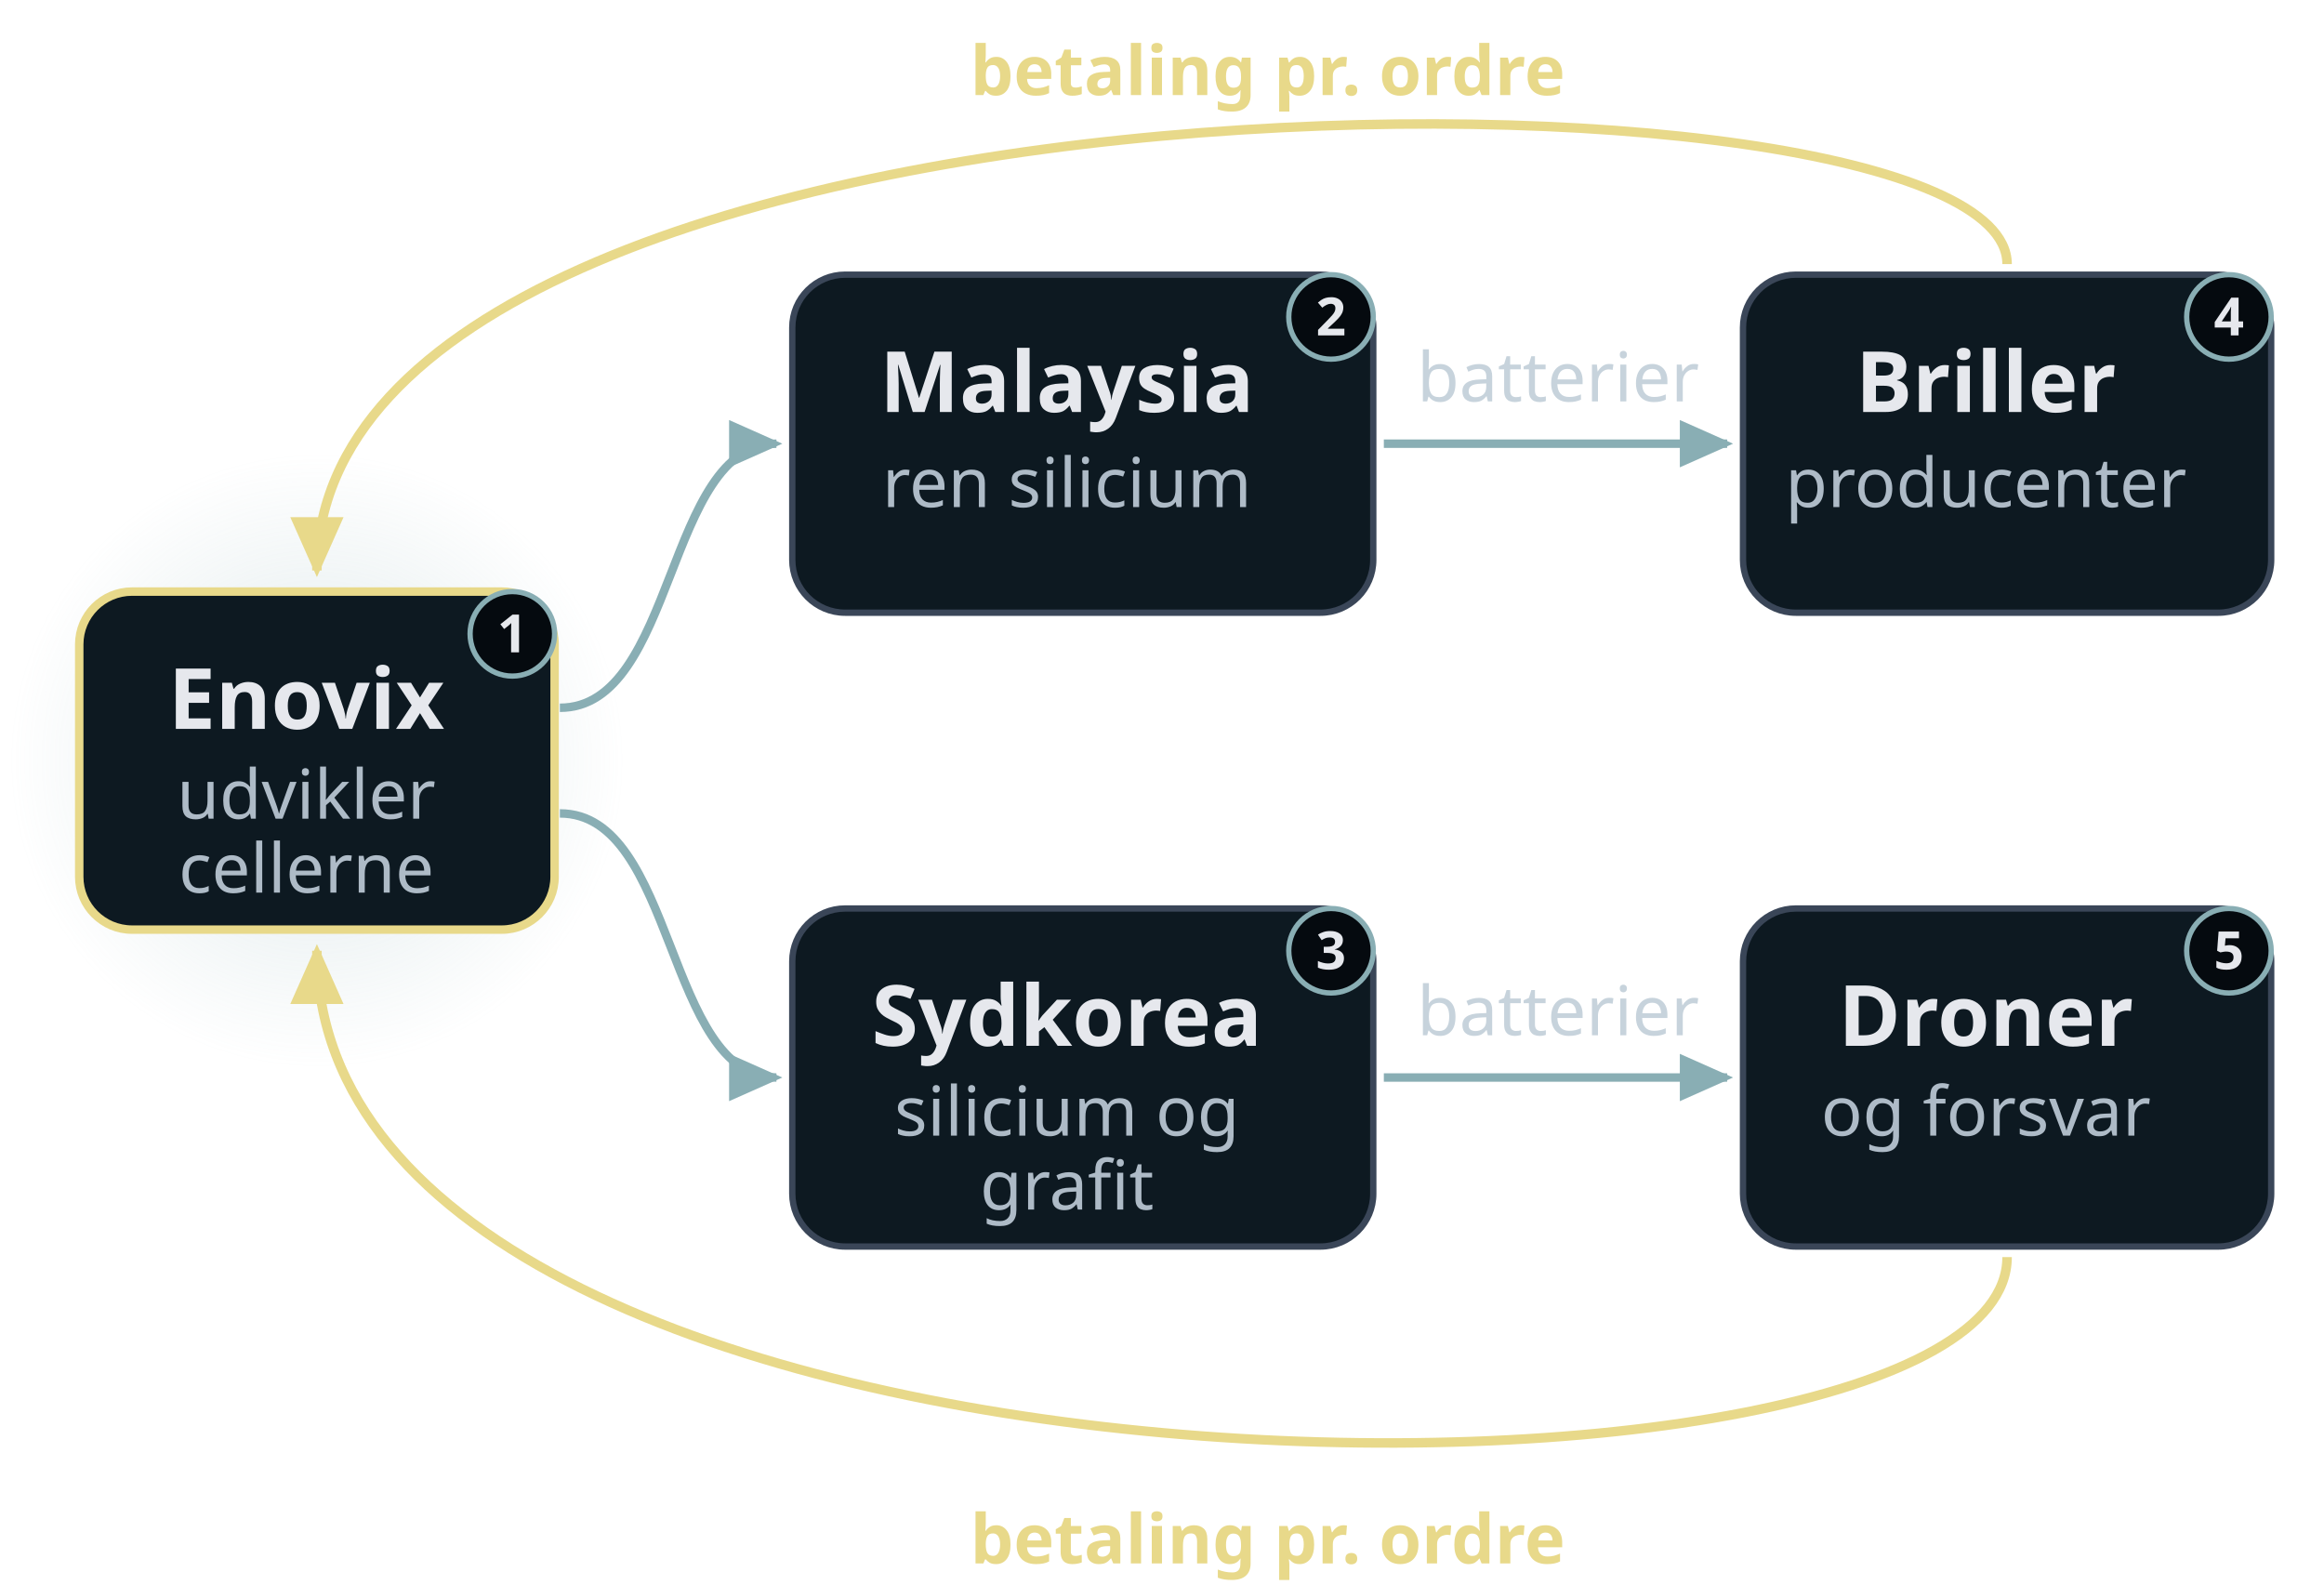
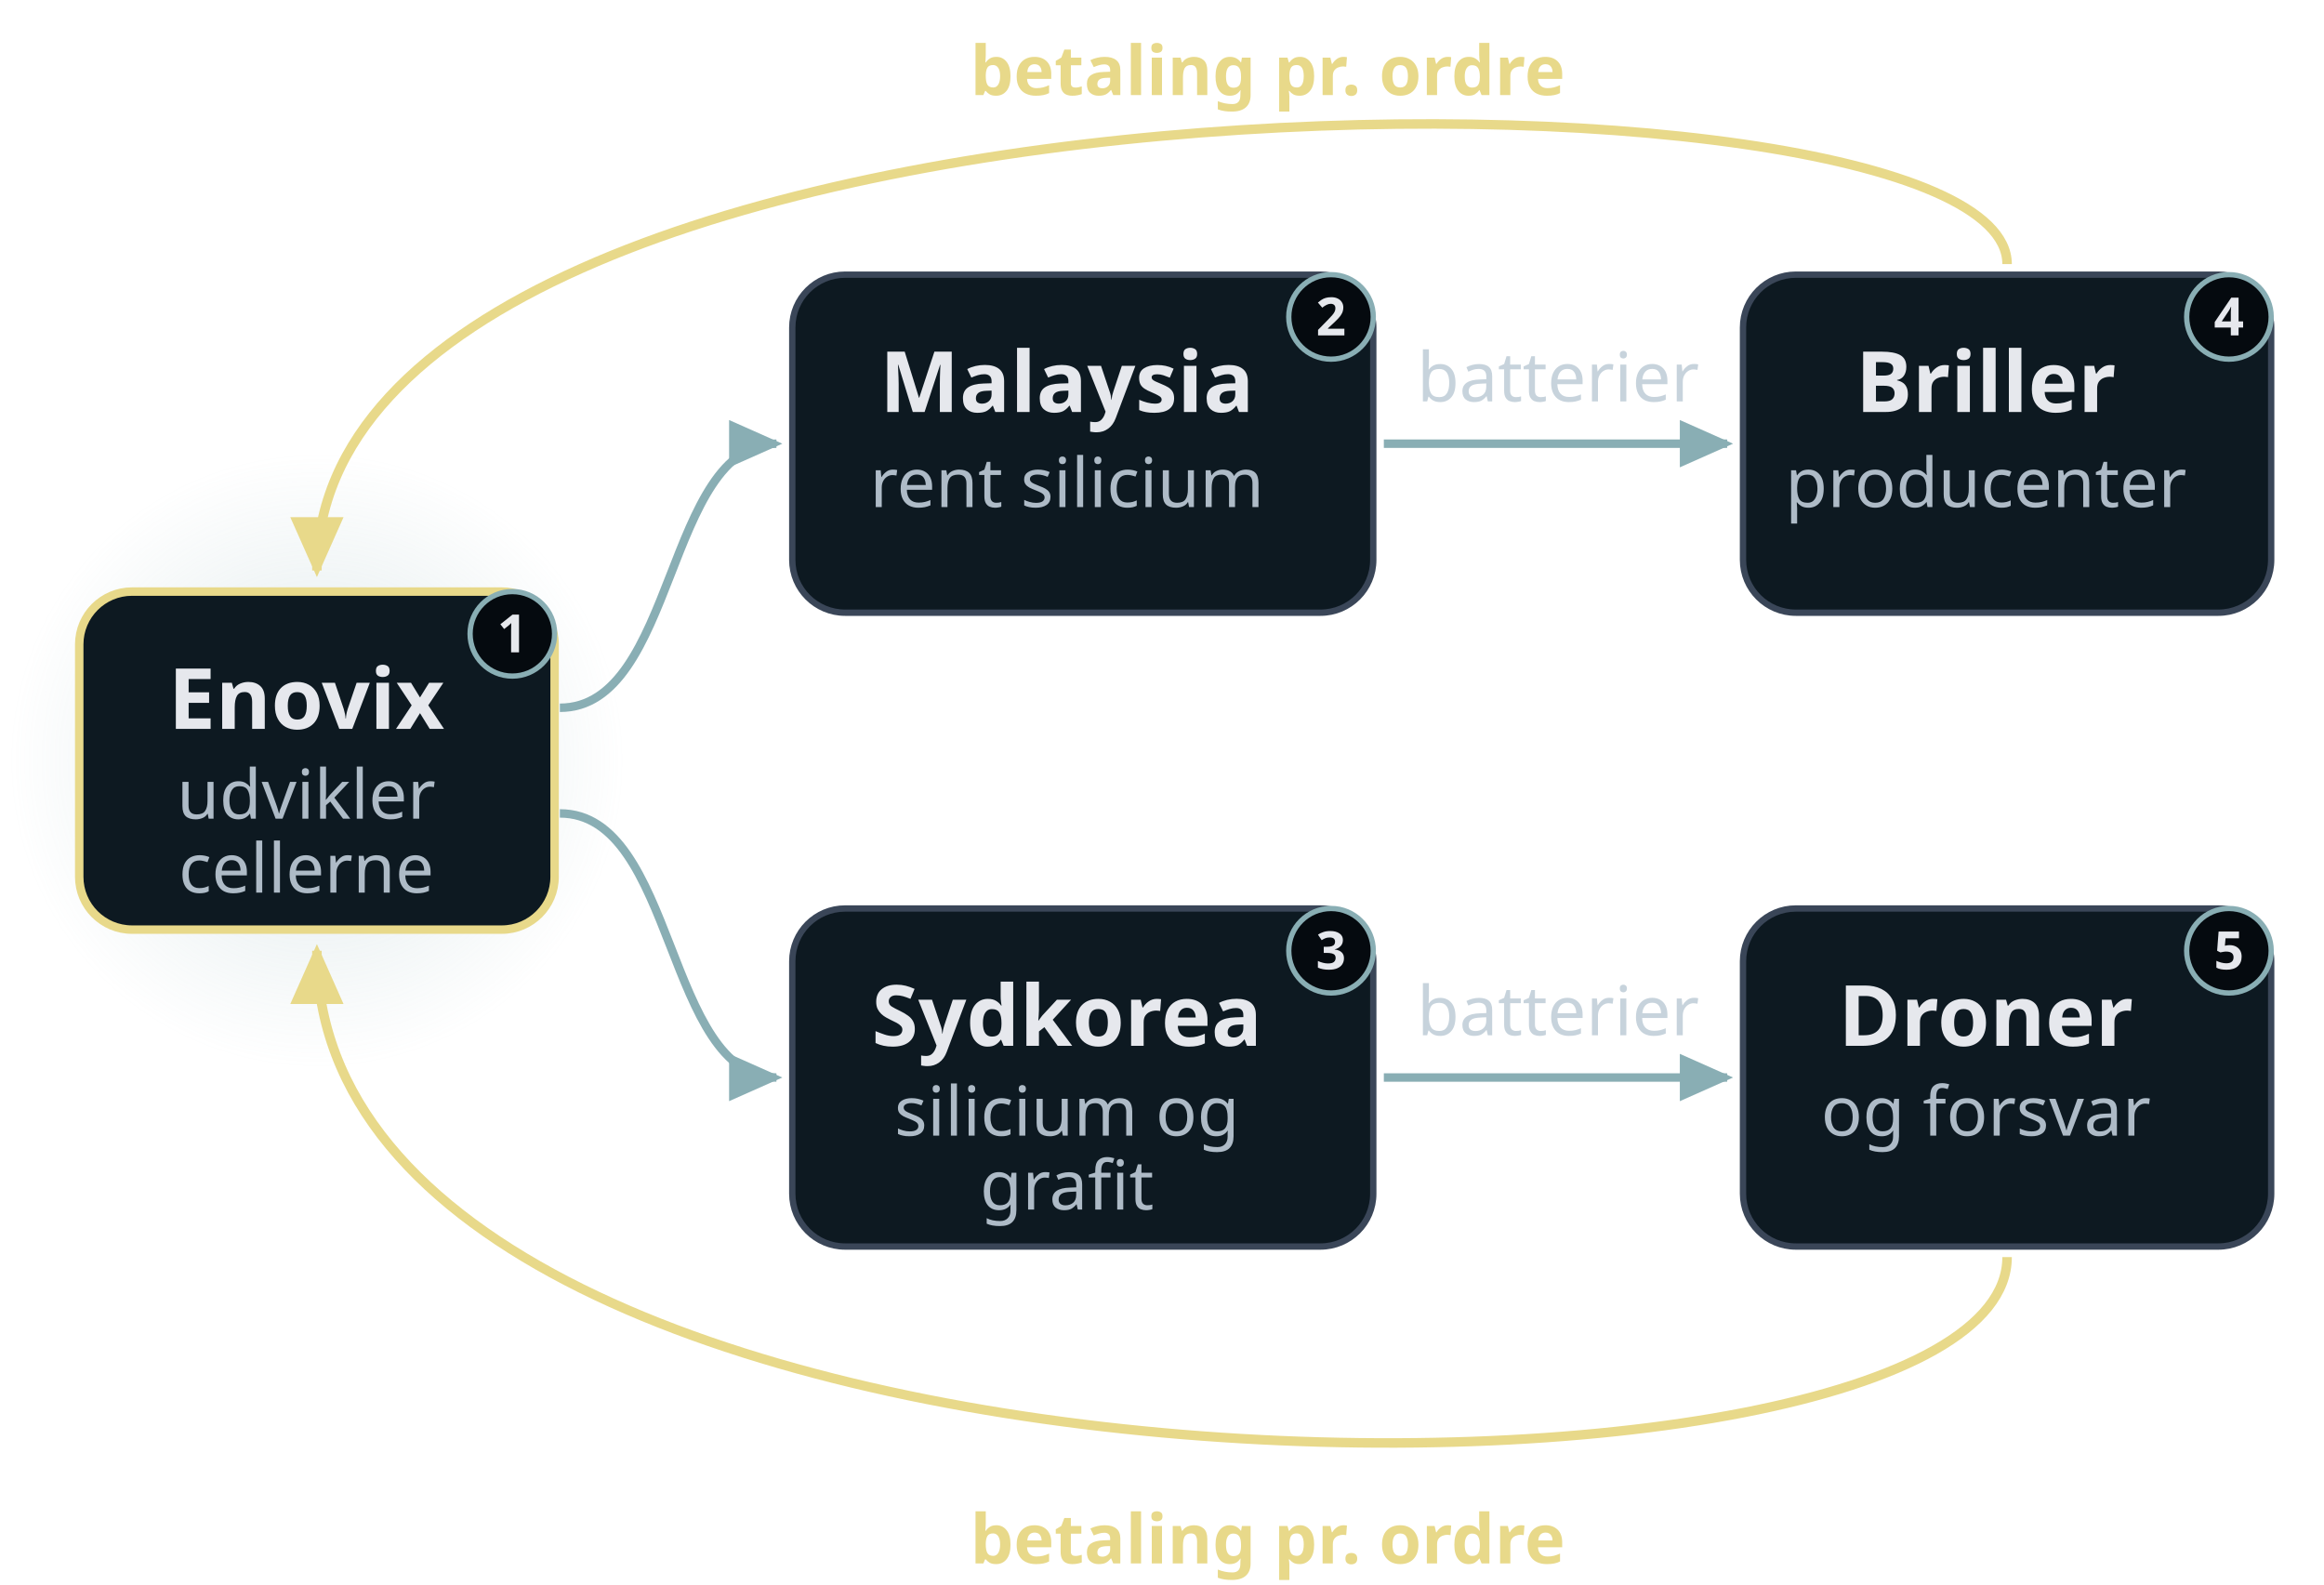
<svg xmlns="http://www.w3.org/2000/svg" class="cr-model cr-model-d" viewBox="0 0 440 300" role="img" aria-labelledby="cr-model-t cr-model-d">
  <defs>
    <marker id="cr-pil" viewBox="0 0 10 10" refX="8" refY="5" markerWidth="7" markerHeight="7" orient="auto-start-reverse">
      <path d="M0,1 L9,5 L0,9 z" fill="#89aeb4" />
    </marker>
    <marker id="cr-pil-g" viewBox="0 0 10 10" refX="8" refY="5" markerWidth="7" markerHeight="7" orient="auto-start-reverse">
      <path d="M0,1 L9,5 L0,9 z" fill="#e8d98a" />
    </marker>
    <radialGradient id="cr-glod" cx="50%" cy="50%" r="50%">
      <stop offset="0" stop-color="#89aeb4" stop-opacity=".28" />
      <stop offset="1" stop-color="#89aeb4" stop-opacity="0" />
    </radialGradient>
  </defs>
  <style>
.cr-model-d .t{font:600 16px 'DM Sans',sans-serif;fill:#e6e8ed;text-anchor:middle}
.cr-model-d .s{font:400 13px 'DM Sans',sans-serif;fill:#aebbc7;text-anchor:middle}
.cr-model-d .p{font:500 13px 'DM Sans',sans-serif;fill:#c7d3dc;text-anchor:middle}
.cr-model-d .pg{font:600 13px 'DM Sans',sans-serif;fill:#e8d98a;text-anchor:middle}
.cr-model-d .k{fill:#0d1921;stroke:#3a4658;stroke-width:1.2}
.cr-model-d .l{fill:none;stroke:#89aeb4;stroke-width:1.6}
.cr-model-d .g1{fill:none;stroke:#e8d98a;stroke-width:1.8}
.cr-model-d .nr{fill:#050a0f;stroke:#89aeb4;stroke-width:1}
.cr-model-d .nrt{font:600 10px 'DM Sans',sans-serif;fill:#e6e8ed;text-anchor:middle}
</style>
  <circle cx="60" cy="144" r="58" fill="url(#cr-glod)" />
  <rect class="k" x="15" y="112" width="90" height="64" rx="10" style="stroke:#e8d98a;stroke-width:1.6" />
  <rect class="k" x="150" y="52" width="110" height="64" rx="10" />
  <rect class="k" x="150" y="172" width="110" height="64" rx="10" />
  <rect class="k" x="330" y="52" width="100" height="64" rx="10" />
  <rect class="k" x="330" y="172" width="100" height="64" rx="10" />
  <g>
    <circle class="nr" cx="97" cy="120" r="8" />
    <text class="nrt" x="97" y="123.5">1</text>
  </g>
  <g>
    <circle class="nr" cx="252" cy="60" r="8" />
    <text class="nrt" x="252" y="63.5">2</text>
  </g>
  <g>
    <circle class="nr" cx="252" cy="180" r="8" />
    <text class="nrt" x="252" y="183.5">3</text>
  </g>
  <g>
    <circle class="nr" cx="422" cy="60" r="8" />
    <text class="nrt" x="422" y="63.5">4</text>
  </g>
  <g>
    <circle class="nr" cx="422" cy="180" r="8" />
    <text class="nrt" x="422" y="183.5">5</text>
  </g>
  <text class="t" x="58" y="138">Enovix</text>
  <text class="s" x="58" y="155">udvikler</text>
  <text class="s" x="58" y="169">cellerne</text>
  <text class="t" x="202" y="78">Malaysia</text>
-   <text class="s" x="202" y="96">ren silicium</text>
+   <text class="s" x="202" y="96">rent silicium</text>
  <text class="t" x="202" y="198">Sydkorea</text>
  <text class="s" x="202" y="215">silicium og</text>
  <text class="s" x="202" y="229">grafit</text>
  <text class="t" x="376" y="78">Briller</text>
  <text class="s" x="376" y="96">producenter</text>
  <text class="t" x="376" y="198">Droner</text>
  <text class="s" x="376" y="215">og forsvar</text>
  <path class="l" d="M106,134 C128,134 126,84 147,84" marker-end="url(#cr-pil)" />
  <path class="l" d="M106,154 C128,154 126,204 147,204" marker-end="url(#cr-pil)" />
  <path class="l" d="M262,84 H327" marker-end="url(#cr-pil)" />
  <text class="p" x="295" y="76">batterier</text>
  <path class="l" d="M262,204 H327" marker-end="url(#cr-pil)" />
  <text class="p" x="295" y="196">batterier</text>
  <path class="g1" d="M380,50 C380,8 60,8 60,108" marker-end="url(#cr-pil-g)" />
  <text class="pg" x="240" y="18">betaling pr. ordre</text>
  <path class="g1" d="M380,238 C380,292 60,292 60,180" marker-end="url(#cr-pil-g)" />
  <text class="pg" x="240" y="296">betaling pr. ordre</text>
</svg>
